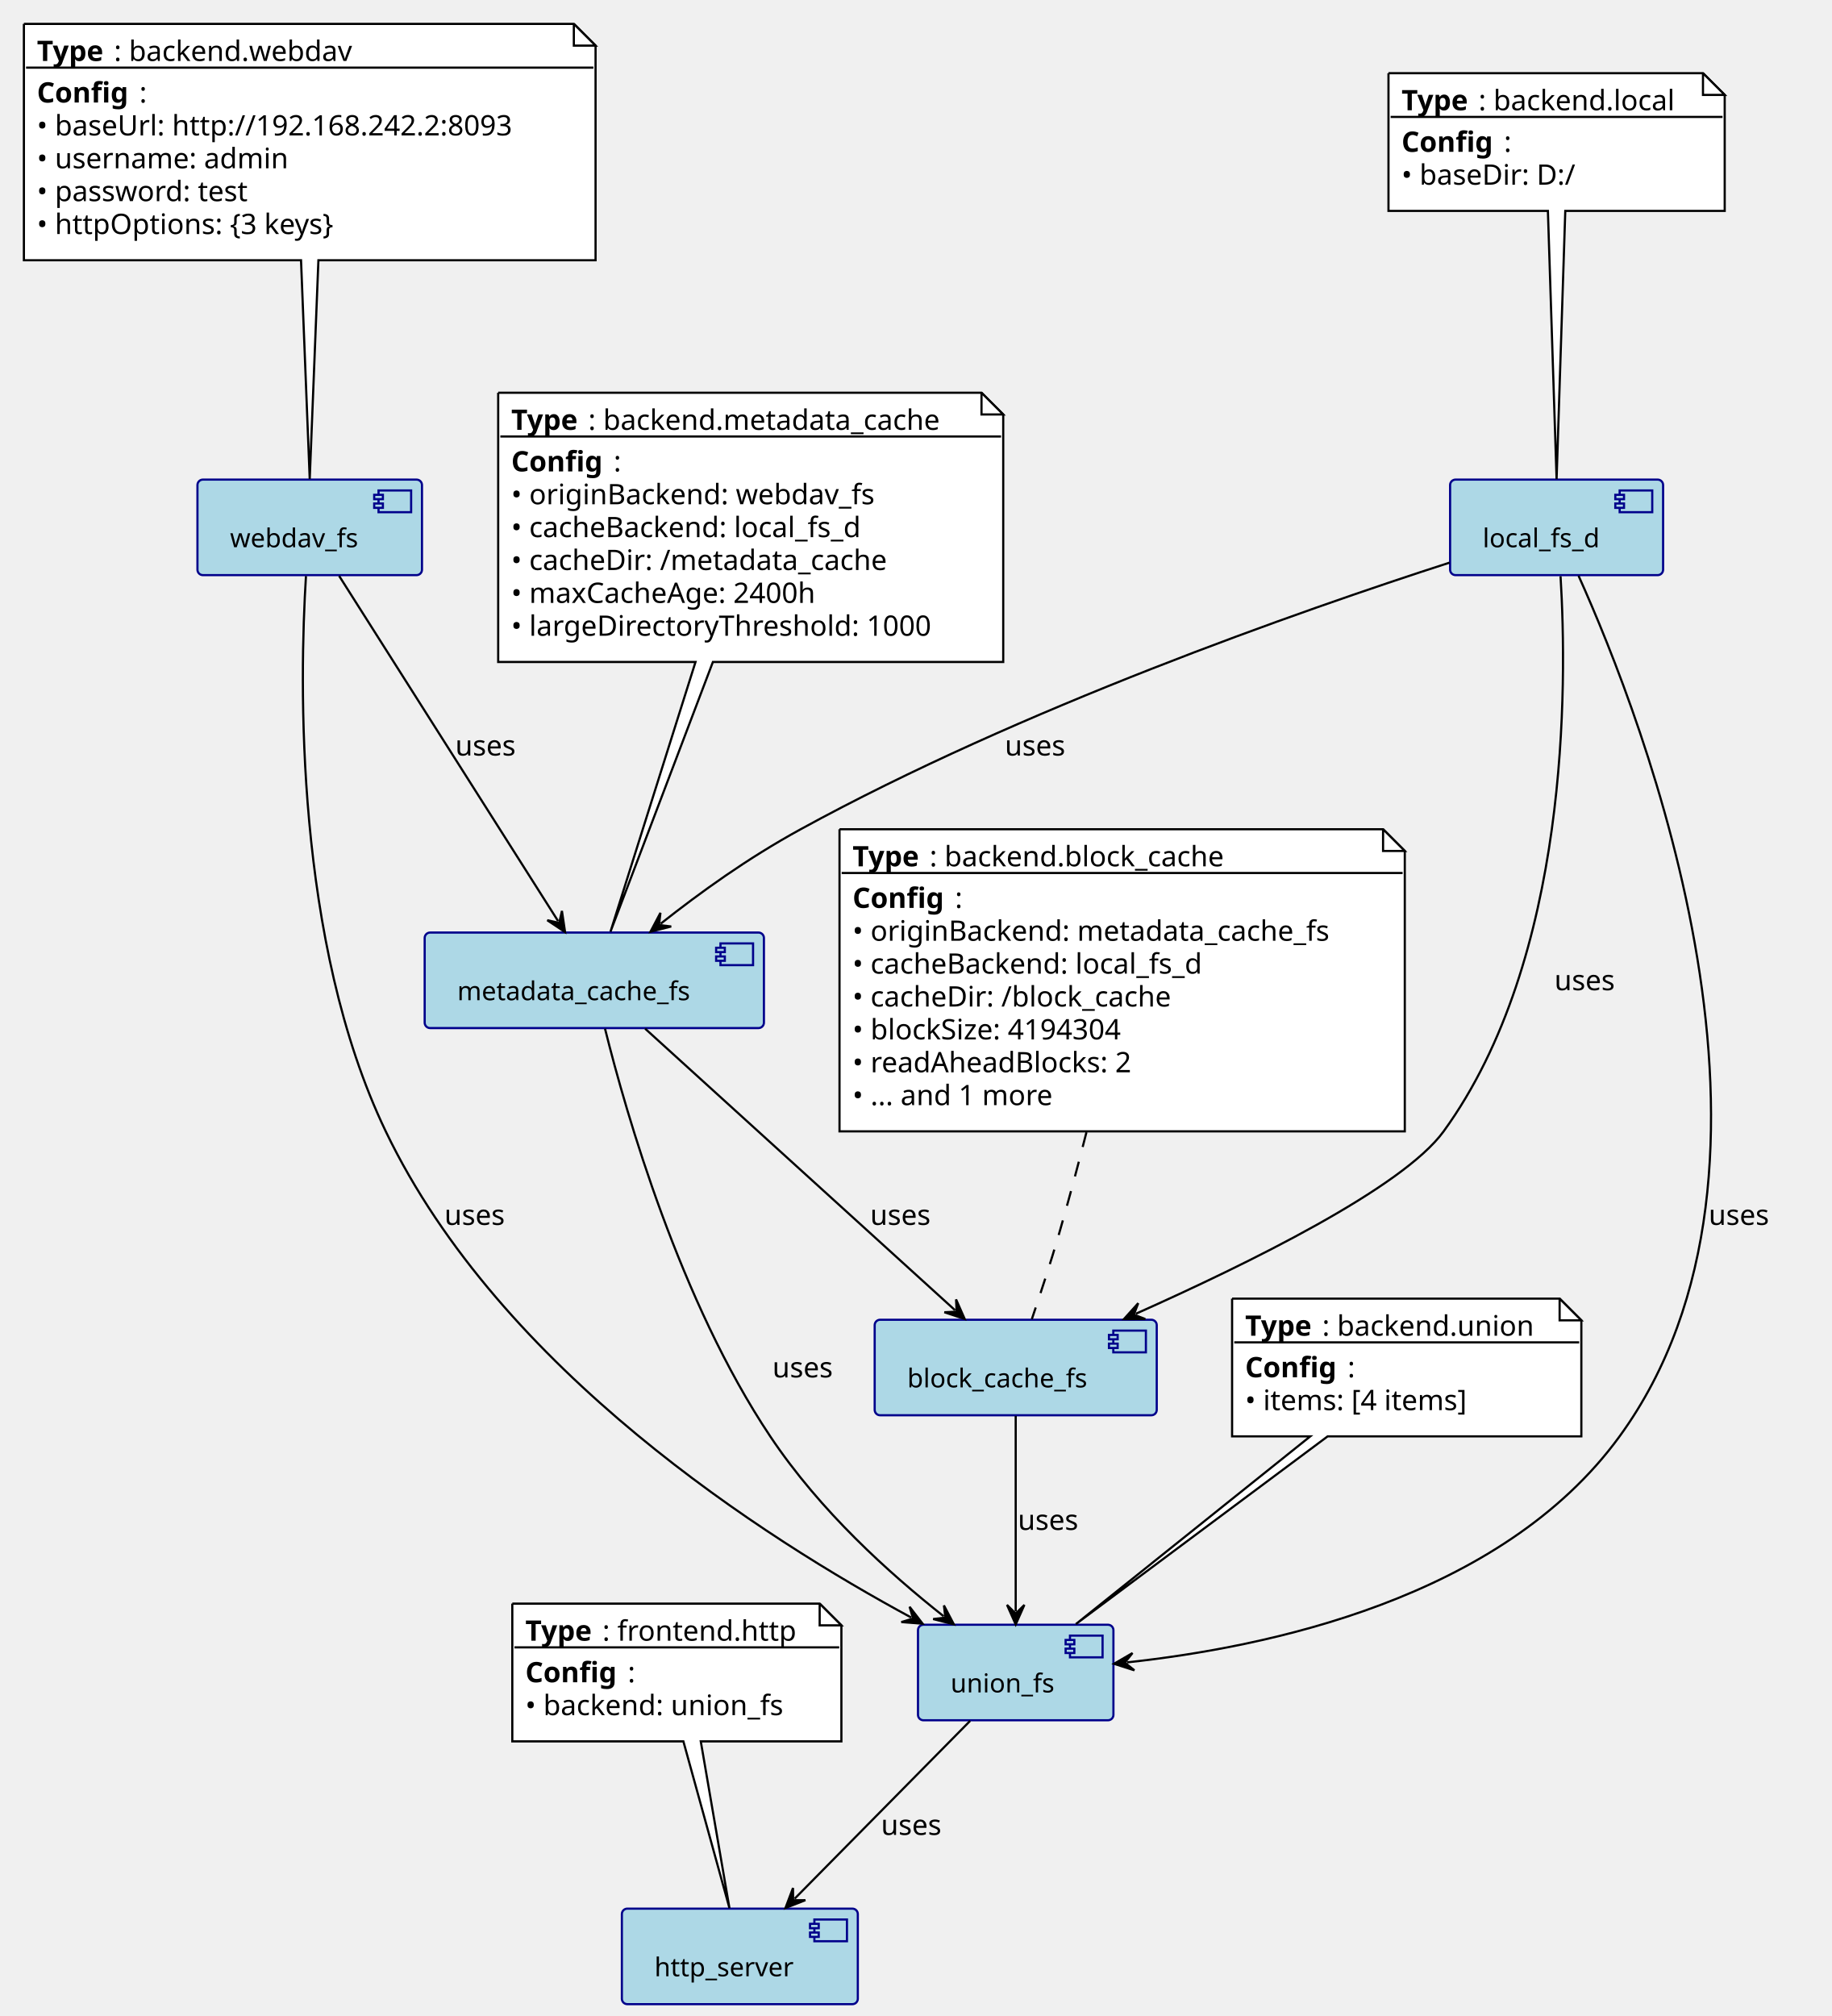
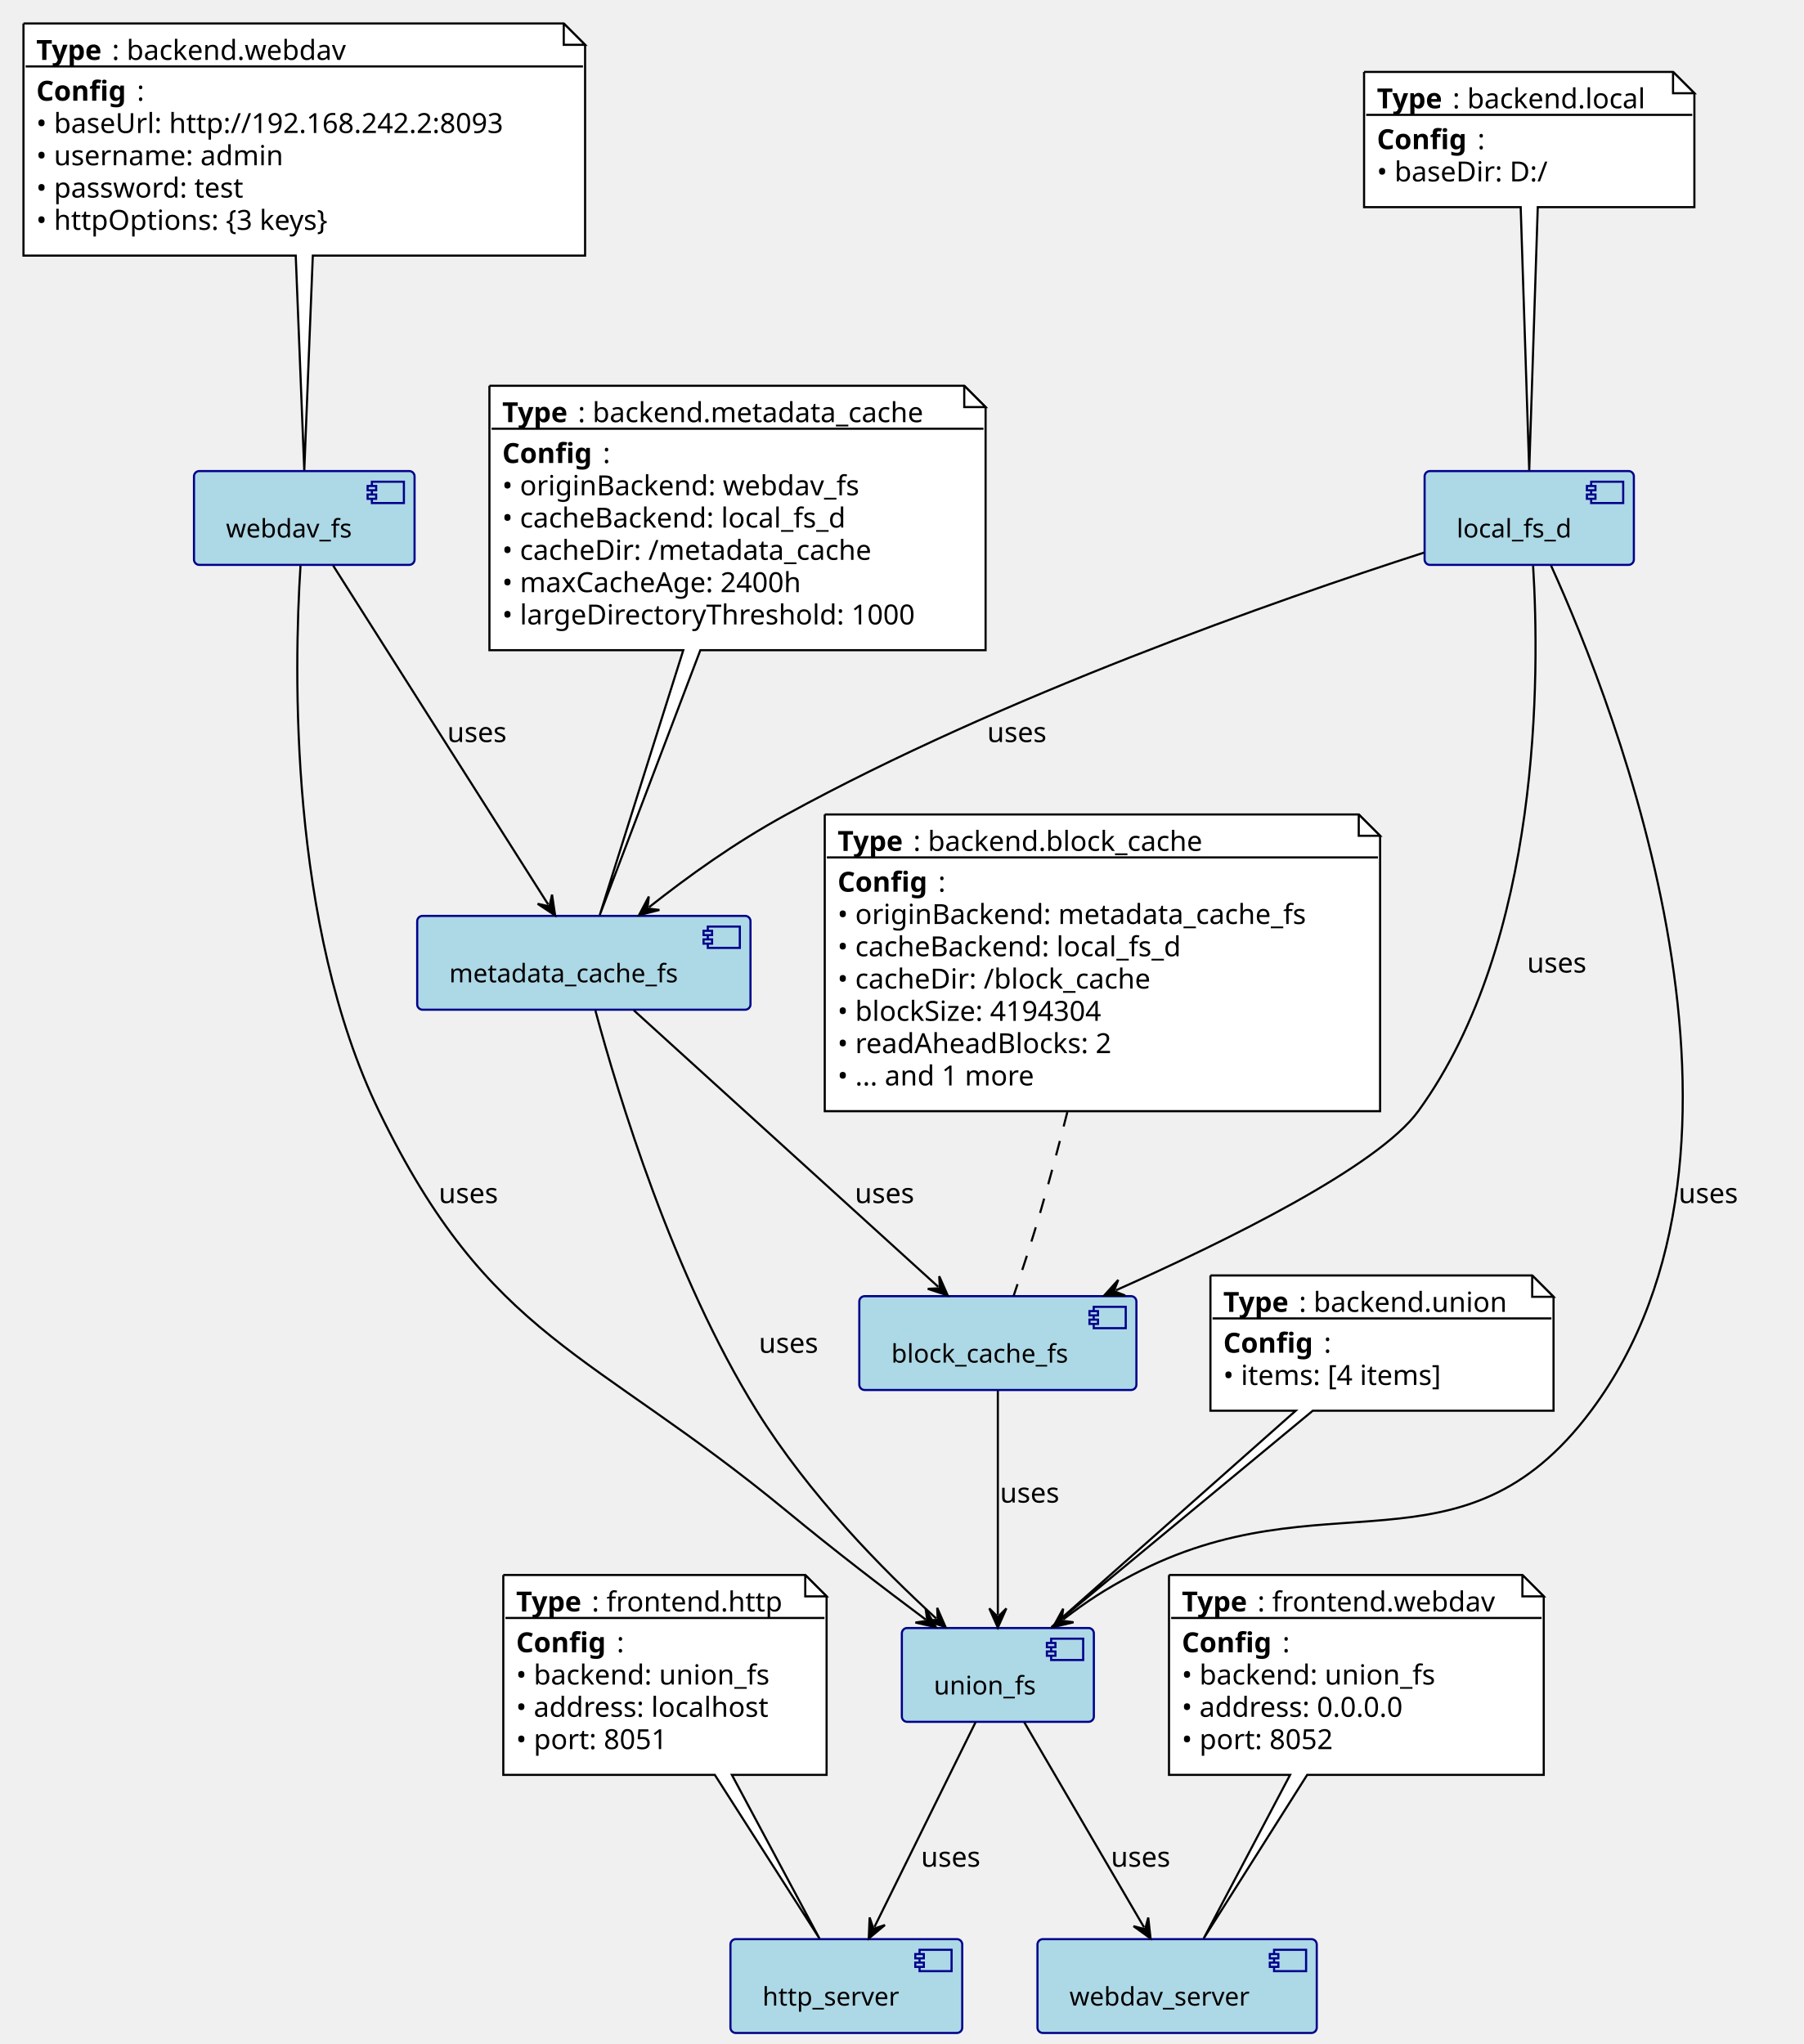
- <svg xmlns="http://www.w3.org/2000/svg" contentStyleType="text/css" data-diagram-type="DESCRIPTION" height="928px" preserveAspectRatio="none" style="width:843px;height:928px;background:#FFFFFF;" version="1.1" viewBox="0 0 843 928" width="843px" zoomAndPan="magnify">
+ <svg xmlns="http://www.w3.org/2000/svg" contentStyleType="text/css" data-diagram-type="DESCRIPTION" height="958px" preserveAspectRatio="none" style="width:845px;height:958px;background:#FFFFFF;" version="1.1" viewBox="0 0 845 958" width="845px" zoomAndPan="magnify">
  <defs />
  <g>
    <g class="entity" data-entity="local_fs_d" data-source-line="10" data-uid="ent0002" id="entity_local_fs_d">
-       <rect fill="#ADD8E6" height="43.969" rx="2.5" ry="2.5" style="stroke:#00008B;stroke-width:1;" width="98.055" x="667.56" y="220.77" />
-       <rect fill="#ADD8E6" height="10" style="stroke:#00008B;stroke-width:1;" width="15" x="745.615" y="225.77" />
-       <rect fill="#ADD8E6" height="2" style="stroke:#00008B;stroke-width:1;" width="4" x="743.615" y="227.77" />
-       <rect fill="#ADD8E6" height="2" style="stroke:#00008B;stroke-width:1;" width="4" x="743.615" y="231.77" />
-       <text fill="#000000" font-family="Verdana" font-size="12" lengthAdjust="spacing" textLength="58.055" x="682.56" y="251.909">local_fs_d</text>
+       <rect fill="#ADD8E6" height="43.969" rx="2.5" ry="2.5" style="stroke:#00008B;stroke-width:1;" width="98.055" x="667.56" y="220.78" />
+       <rect fill="#ADD8E6" height="10" style="stroke:#00008B;stroke-width:1;" width="15" x="745.615" y="225.78" />
+       <rect fill="#ADD8E6" height="2" style="stroke:#00008B;stroke-width:1;" width="4" x="743.615" y="227.78" />
+       <rect fill="#ADD8E6" height="2" style="stroke:#00008B;stroke-width:1;" width="4" x="743.615" y="231.78" />
+       <text fill="#000000" font-family="Verdana" font-size="12" lengthAdjust="spacing" textLength="58.055" x="682.56" y="251.919">local_fs_d</text>
    </g>
    <g class="entity" data-entity="GMN3" data-source-line="12" data-uid="ent0004" id="entity_GMN3">
-       <path d="M639.19,33.69 L639.19,97.088 A0,0 0 0 0 639.19,97.088 L712.58,97.088 L716.58,220.49 L720.58,97.088 L793.973,97.088 A0,0 0 0 0 793.973,97.088 L793.973,43.69 L783.973,33.69 L639.19,33.69 A0,0 0 0 0 639.19,33.69" fill="#FFFFFF" style="stroke:#000000;stroke-width:1;" />
-       <path d="M783.973,33.69 L783.973,43.69 L793.973,43.69 L783.973,33.69" fill="#FFFFFF" style="stroke:#000000;stroke-width:1;" />
-       <text fill="#000000" font-family="Verdana" font-size="13" font-weight="bold" lengthAdjust="spacing" textLength="35.464" x="645.19" y="50.757">Type</text>
-       <text fill="#000000" font-family="Verdana" font-size="13" lengthAdjust="spacing" textLength="98.319" x="680.654" y="50.757">: backend.local</text>
-       <line style="stroke:#000000;stroke-width:1;" x1="640.19" x2="792.973" y1="53.823" y2="53.823" />
-       <text fill="#000000" font-family="Verdana" font-size="13" font-weight="bold" lengthAdjust="spacing" textLength="47.144" x="645.19" y="69.89">Config</text>
-       <text fill="#000000" font-family="Verdana" font-size="13" lengthAdjust="spacing" textLength="4.38" x="692.334" y="69.89">:</text>
-       <text fill="#000000" font-family="Verdana" font-size="13" lengthAdjust="spacing" textLength="89.039" x="645.19" y="85.022">• baseDir: D:/</text>
+       <path d="M639.19,33.7 L639.19,97.098 A0,0 0 0 0 639.19,97.098 L712.58,97.098 L716.58,220.49 L720.58,97.098 L793.973,97.098 A0,0 0 0 0 793.973,97.098 L793.973,43.7 L783.973,33.7 L639.19,33.7 A0,0 0 0 0 639.19,33.7" fill="#FFFFFF" style="stroke:#000000;stroke-width:1;" />
+       <path d="M783.973,33.7 L783.973,43.7 L793.973,43.7 L783.973,33.7" fill="#FFFFFF" style="stroke:#000000;stroke-width:1;" />
+       <text fill="#000000" font-family="Verdana" font-size="13" font-weight="bold" lengthAdjust="spacing" textLength="35.464" x="645.19" y="50.767">Type</text>
+       <text fill="#000000" font-family="Verdana" font-size="13" lengthAdjust="spacing" textLength="98.319" x="680.654" y="50.767">: backend.local</text>
+       <line style="stroke:#000000;stroke-width:1;" x1="640.19" x2="792.973" y1="53.833" y2="53.833" />
+       <text fill="#000000" font-family="Verdana" font-size="13" font-weight="bold" lengthAdjust="spacing" textLength="47.144" x="645.19" y="69.9">Config</text>
+       <text fill="#000000" font-family="Verdana" font-size="13" lengthAdjust="spacing" textLength="4.38" x="692.334" y="69.9">:</text>
+       <text fill="#000000" font-family="Verdana" font-size="13" lengthAdjust="spacing" textLength="89.039" x="645.19" y="85.032">• baseDir: D:/</text>
    </g>
    <g class="entity" data-entity="webdav_fs" data-source-line="18" data-uid="ent0006" id="entity_webdav_fs">
-       <rect fill="#ADD8E6" height="43.969" rx="2.5" ry="2.5" style="stroke:#00008B;stroke-width:1;" width="103.363" x="90.9" y="220.77" />
-       <rect fill="#ADD8E6" height="10" style="stroke:#00008B;stroke-width:1;" width="15" x="174.263" y="225.77" />
-       <rect fill="#ADD8E6" height="2" style="stroke:#00008B;stroke-width:1;" width="4" x="172.263" y="227.77" />
-       <rect fill="#ADD8E6" height="2" style="stroke:#00008B;stroke-width:1;" width="4" x="172.263" y="231.77" />
-       <text fill="#000000" font-family="Verdana" font-size="12" lengthAdjust="spacing" textLength="63.363" x="105.9" y="251.909">webdav_fs</text>
+       <rect fill="#ADD8E6" height="43.969" rx="2.5" ry="2.5" style="stroke:#00008B;stroke-width:1;" width="103.363" x="90.9" y="220.78" />
+       <rect fill="#ADD8E6" height="10" style="stroke:#00008B;stroke-width:1;" width="15" x="174.263" y="225.78" />
+       <rect fill="#ADD8E6" height="2" style="stroke:#00008B;stroke-width:1;" width="4" x="172.263" y="227.78" />
+       <rect fill="#ADD8E6" height="2" style="stroke:#00008B;stroke-width:1;" width="4" x="172.263" y="231.78" />
+       <text fill="#000000" font-family="Verdana" font-size="12" lengthAdjust="spacing" textLength="63.363" x="105.9" y="251.919">webdav_fs</text>
    </g>
    <g class="entity" data-entity="GMN7" data-source-line="20" data-uid="ent0008" id="entity_GMN7">
-       <path d="M11,11 L11,119.797 A0,0 0 0 0 11,119.797 L138.58,119.797 L142.58,220.47 L146.58,119.797 L274.169,119.797 A0,0 0 0 0 274.169,119.797 L274.169,21 L264.169,11 L11,11 A0,0 0 0 0 11,11" fill="#FFFFFF" style="stroke:#000000;stroke-width:1;" />
+       <path d="M11,11 L11,119.797 A0,0 0 0 0 11,119.797 L138.58,119.797 L142.58,220.48 L146.58,119.797 L274.169,119.797 A0,0 0 0 0 274.169,119.797 L274.169,21 L264.169,11 L11,11 A0,0 0 0 0 11,11" fill="#FFFFFF" style="stroke:#000000;stroke-width:1;" />
      <path d="M264.169,11 L264.169,21 L274.169,21 L264.169,11" fill="#FFFFFF" style="stroke:#000000;stroke-width:1;" />
      <text fill="#000000" font-family="Verdana" font-size="13" font-weight="bold" lengthAdjust="spacing" textLength="35.464" x="17" y="28.067">Type</text>
      <text fill="#000000" font-family="Verdana" font-size="13" lengthAdjust="spacing" textLength="118.822" x="52.464" y="28.067">: backend.webdav</text>
      <line style="stroke:#000000;stroke-width:1;" x1="12" x2="273.169" y1="31.133" y2="31.133" />
      <text fill="#000000" font-family="Verdana" font-size="13" font-weight="bold" lengthAdjust="spacing" textLength="47.144" x="17" y="47.2">Config</text>
      <text fill="#000000" font-family="Verdana" font-size="13" lengthAdjust="spacing" textLength="4.38" x="64.144" y="47.2">:</text>
      <text fill="#000000" font-family="Verdana" font-size="13" lengthAdjust="spacing" textLength="242.169" x="17" y="62.333">• baseUrl: http://192.168.242.2:8093</text>
      <text fill="#000000" font-family="Verdana" font-size="13" lengthAdjust="spacing" textLength="126.268" x="17" y="77.465">• username: admin</text>
      <text fill="#000000" font-family="Verdana" font-size="13" lengthAdjust="spacing" textLength="107.225" x="17" y="92.598">• password: test</text>
      <text fill="#000000" font-family="Verdana" font-size="13" lengthAdjust="spacing" textLength="156.095" x="17" y="107.731">• httpOptions: {3 keys}</text>
    </g>
    <g class="entity" data-entity="metadata_cache_fs" data-source-line="29" data-uid="ent0010" id="entity_metadata_cache_fs">
      <rect fill="#ADD8E6" height="43.969" rx="2.5" ry="2.5" style="stroke:#00008B;stroke-width:1;" width="156.174" x="195.5" y="429.27" />
      <rect fill="#ADD8E6" height="10" style="stroke:#00008B;stroke-width:1;" width="15" x="331.674" y="434.27" />
      <rect fill="#ADD8E6" height="2" style="stroke:#00008B;stroke-width:1;" width="4" x="329.674" y="436.27" />
      <rect fill="#ADD8E6" height="2" style="stroke:#00008B;stroke-width:1;" width="4" x="329.674" y="440.27" />
      <text fill="#000000" font-family="Verdana" font-size="12" lengthAdjust="spacing" textLength="116.174" x="210.5" y="460.409">metadata_cache_fs</text>
    </g>
    <g class="entity" data-entity="GMN11" data-source-line="31" data-uid="ent0012" id="entity_GMN11">
-       <path d="M229.34,180.79 L229.34,304.72 A0,0 0 0 0 229.34,304.72 L320.18,304.72 L281.04,428.86 L328.18,304.72 L461.838,304.72 A0,0 0 0 0 461.838,304.72 L461.838,190.79 L451.838,180.79 L229.34,180.79 A0,0 0 0 0 229.34,180.79" fill="#FFFFFF" style="stroke:#000000;stroke-width:1;" />
-       <path d="M451.838,180.79 L451.838,190.79 L461.838,190.79 L451.838,180.79" fill="#FFFFFF" style="stroke:#000000;stroke-width:1;" />
-       <text fill="#000000" font-family="Verdana" font-size="13" font-weight="bold" lengthAdjust="spacing" textLength="35.464" x="235.34" y="197.857">Type</text>
-       <text fill="#000000" font-family="Verdana" font-size="13" lengthAdjust="spacing" textLength="176.033" x="270.804" y="197.857">: backend.metadata_cache</text>
-       <line style="stroke:#000000;stroke-width:1;" x1="230.34" x2="460.838" y1="200.923" y2="200.923" />
-       <text fill="#000000" font-family="Verdana" font-size="13" font-weight="bold" lengthAdjust="spacing" textLength="47.144" x="235.34" y="216.99">Config</text>
-       <text fill="#000000" font-family="Verdana" font-size="13" lengthAdjust="spacing" textLength="4.38" x="282.484" y="216.99">:</text>
-       <text fill="#000000" font-family="Verdana" font-size="13" lengthAdjust="spacing" textLength="182.019" x="235.34" y="232.123">• originBackend: webdav_fs</text>
-       <text fill="#000000" font-family="Verdana" font-size="13" lengthAdjust="spacing" textLength="177.753" x="235.34" y="247.255">• cacheBackend: local_fs_d</text>
-       <text fill="#000000" font-family="Verdana" font-size="13" lengthAdjust="spacing" textLength="190.163" x="235.34" y="262.388">• cacheDir: /metadata_cache</text>
-       <text fill="#000000" font-family="Verdana" font-size="13" lengthAdjust="spacing" textLength="155.53" x="235.34" y="277.521">• maxCacheAge: 2400h</text>
-       <text fill="#000000" font-family="Verdana" font-size="13" lengthAdjust="spacing" textLength="211.123" x="235.34" y="292.654">• largeDirectoryThreshold: 1000</text>
+       <path d="M229.34,180.8 L229.34,304.73 A0,0 0 0 0 229.34,304.73 L320.18,304.73 L281.04,428.86 L328.18,304.73 L461.838,304.73 A0,0 0 0 0 461.838,304.73 L461.838,190.8 L451.838,180.8 L229.34,180.8 A0,0 0 0 0 229.34,180.8" fill="#FFFFFF" style="stroke:#000000;stroke-width:1;" />
+       <path d="M451.838,180.8 L451.838,190.8 L461.838,190.8 L451.838,180.8" fill="#FFFFFF" style="stroke:#000000;stroke-width:1;" />
+       <text fill="#000000" font-family="Verdana" font-size="13" font-weight="bold" lengthAdjust="spacing" textLength="35.464" x="235.34" y="197.867">Type</text>
+       <text fill="#000000" font-family="Verdana" font-size="13" lengthAdjust="spacing" textLength="176.033" x="270.804" y="197.867">: backend.metadata_cache</text>
+       <line style="stroke:#000000;stroke-width:1;" x1="230.34" x2="460.838" y1="200.933" y2="200.933" />
+       <text fill="#000000" font-family="Verdana" font-size="13" font-weight="bold" lengthAdjust="spacing" textLength="47.144" x="235.34" y="217">Config</text>
+       <text fill="#000000" font-family="Verdana" font-size="13" lengthAdjust="spacing" textLength="4.38" x="282.484" y="217">:</text>
+       <text fill="#000000" font-family="Verdana" font-size="13" lengthAdjust="spacing" textLength="182.019" x="235.34" y="232.132">• originBackend: webdav_fs</text>
+       <text fill="#000000" font-family="Verdana" font-size="13" lengthAdjust="spacing" textLength="177.753" x="235.34" y="247.265">• cacheBackend: local_fs_d</text>
+       <text fill="#000000" font-family="Verdana" font-size="13" lengthAdjust="spacing" textLength="190.163" x="235.34" y="262.398">• cacheDir: /metadata_cache</text>
+       <text fill="#000000" font-family="Verdana" font-size="13" lengthAdjust="spacing" textLength="155.53" x="235.34" y="277.531">• maxCacheAge: 2400h</text>
+       <text fill="#000000" font-family="Verdana" font-size="13" lengthAdjust="spacing" textLength="211.123" x="235.34" y="292.664">• largeDirectoryThreshold: 1000</text>
    </g>
    <g class="entity" data-entity="block_cache_fs" data-source-line="41" data-uid="ent0014" id="entity_block_cache_fs">
      <rect fill="#ADD8E6" height="43.969" rx="2.5" ry="2.5" style="stroke:#00008B;stroke-width:1;" width="129.853" x="402.66" y="607.5" />
      <rect fill="#ADD8E6" height="10" style="stroke:#00008B;stroke-width:1;" width="15" x="512.514" y="612.5" />
      <rect fill="#ADD8E6" height="2" style="stroke:#00008B;stroke-width:1;" width="4" x="510.514" y="614.5" />
      <rect fill="#ADD8E6" height="2" style="stroke:#00008B;stroke-width:1;" width="4" x="510.514" y="618.5" />
      <text fill="#000000" font-family="Verdana" font-size="12" lengthAdjust="spacing" textLength="89.853" x="417.66" y="638.639">block_cache_fs</text>
    </g>
    <g class="entity" data-entity="GMN15" data-source-line="43" data-uid="ent0016" id="entity_GMN15">
-       <path d="M386.47,381.72 L386.47,520.783 L646.701,520.783 L646.701,391.72 L636.701,381.72 L386.47,381.72" fill="#FFFFFF" style="stroke:#000000;stroke-width:1;" />
-       <path d="M636.701,381.72 L636.701,391.72 L646.701,391.72 L636.701,381.72" fill="#FFFFFF" style="stroke:#000000;stroke-width:1;" />
-       <text fill="#000000" font-family="Verdana" font-size="13" font-weight="bold" lengthAdjust="spacing" textLength="35.464" x="392.47" y="398.787">Type</text>
-       <text fill="#000000" font-family="Verdana" font-size="13" lengthAdjust="spacing" textLength="147.519" x="427.934" y="398.787">: backend.block_cache</text>
-       <line style="stroke:#000000;stroke-width:1;" x1="387.47" x2="645.701" y1="401.853" y2="401.853" />
-       <text fill="#000000" font-family="Verdana" font-size="13" font-weight="bold" lengthAdjust="spacing" textLength="47.144" x="392.47" y="417.92">Config</text>
-       <text fill="#000000" font-family="Verdana" font-size="13" lengthAdjust="spacing" textLength="4.38" x="439.614" y="417.92">:</text>
-       <text fill="#000000" font-family="Verdana" font-size="13" lengthAdjust="spacing" textLength="239.231" x="392.47" y="433.053">• originBackend: metadata_cache_fs</text>
-       <text fill="#000000" font-family="Verdana" font-size="13" lengthAdjust="spacing" textLength="177.753" x="392.47" y="448.185">• cacheBackend: local_fs_d</text>
-       <text fill="#000000" font-family="Verdana" font-size="13" lengthAdjust="spacing" textLength="161.649" x="392.47" y="463.318">• cacheDir: /block_cache</text>
-       <text fill="#000000" font-family="Verdana" font-size="13" lengthAdjust="spacing" textLength="139.388" x="392.47" y="478.451">• blockSize: 4194304</text>
-       <text fill="#000000" font-family="Verdana" font-size="13" lengthAdjust="spacing" textLength="141.426" x="392.47" y="493.584">• readAheadBlocks: 2</text>
-       <text fill="#000000" font-family="Verdana" font-size="13" lengthAdjust="spacing" textLength="103.283" x="392.47" y="508.717">• ... and 1 more</text>
+       <path d="M386.47,381.73 L386.47,520.793 L646.701,520.793 L646.701,391.73 L636.701,381.73 L386.47,381.73" fill="#FFFFFF" style="stroke:#000000;stroke-width:1;" />
+       <path d="M636.701,381.73 L636.701,391.73 L646.701,391.73 L636.701,381.73" fill="#FFFFFF" style="stroke:#000000;stroke-width:1;" />
+       <text fill="#000000" font-family="Verdana" font-size="13" font-weight="bold" lengthAdjust="spacing" textLength="35.464" x="392.47" y="398.797">Type</text>
+       <text fill="#000000" font-family="Verdana" font-size="13" lengthAdjust="spacing" textLength="147.519" x="427.934" y="398.797">: backend.block_cache</text>
+       <line style="stroke:#000000;stroke-width:1;" x1="387.47" x2="645.701" y1="401.863" y2="401.863" />
+       <text fill="#000000" font-family="Verdana" font-size="13" font-weight="bold" lengthAdjust="spacing" textLength="47.144" x="392.47" y="417.93">Config</text>
+       <text fill="#000000" font-family="Verdana" font-size="13" lengthAdjust="spacing" textLength="4.38" x="439.614" y="417.93">:</text>
+       <text fill="#000000" font-family="Verdana" font-size="13" lengthAdjust="spacing" textLength="239.231" x="392.47" y="433.062">• originBackend: metadata_cache_fs</text>
+       <text fill="#000000" font-family="Verdana" font-size="13" lengthAdjust="spacing" textLength="177.753" x="392.47" y="448.195">• cacheBackend: local_fs_d</text>
+       <text fill="#000000" font-family="Verdana" font-size="13" lengthAdjust="spacing" textLength="161.649" x="392.47" y="463.328">• cacheDir: /block_cache</text>
+       <text fill="#000000" font-family="Verdana" font-size="13" lengthAdjust="spacing" textLength="139.388" x="392.47" y="478.461">• blockSize: 4194304</text>
+       <text fill="#000000" font-family="Verdana" font-size="13" lengthAdjust="spacing" textLength="141.426" x="392.47" y="493.594">• readAheadBlocks: 2</text>
+       <text fill="#000000" font-family="Verdana" font-size="13" lengthAdjust="spacing" textLength="103.283" x="392.47" y="508.727">• ... and 1 more</text>
    </g>
    <g class="entity" data-entity="union_fs" data-source-line="54" data-uid="ent0018" id="entity_union_fs">
-       <rect fill="#ADD8E6" height="43.969" rx="2.5" ry="2.5" style="stroke:#00008B;stroke-width:1;" width="89.969" x="422.6" y="747.9" />
-       <rect fill="#ADD8E6" height="10" style="stroke:#00008B;stroke-width:1;" width="15" x="492.569" y="752.9" />
-       <rect fill="#ADD8E6" height="2" style="stroke:#00008B;stroke-width:1;" width="4" x="490.569" y="754.9" />
-       <rect fill="#ADD8E6" height="2" style="stroke:#00008B;stroke-width:1;" width="4" x="490.569" y="758.9" />
-       <text fill="#000000" font-family="Verdana" font-size="12" lengthAdjust="spacing" textLength="49.969" x="437.6" y="779.039">union_fs</text>
+       <rect fill="#ADD8E6" height="43.969" rx="2.5" ry="2.5" style="stroke:#00008B;stroke-width:1;" width="89.969" x="422.6" y="763.03" />
+       <rect fill="#ADD8E6" height="10" style="stroke:#00008B;stroke-width:1;" width="15" x="492.569" y="768.03" />
+       <rect fill="#ADD8E6" height="2" style="stroke:#00008B;stroke-width:1;" width="4" x="490.569" y="770.03" />
+       <rect fill="#ADD8E6" height="2" style="stroke:#00008B;stroke-width:1;" width="4" x="490.569" y="774.03" />
+       <text fill="#000000" font-family="Verdana" font-size="12" lengthAdjust="spacing" textLength="49.969" x="437.6" y="794.169">union_fs</text>
    </g>
    <g class="entity" data-entity="GMN19" data-source-line="56" data-uid="ent0020" id="entity_GMN19">
-       <path d="M567.2,597.78 L567.2,661.178 A0,0 0 0 0 567.2,661.178 L603.19,661.178 L495.27,747.6 L611.19,661.178 L727.975,661.178 A0,0 0 0 0 727.975,661.178 L727.975,607.78 L717.975,597.78 L567.2,597.78 A0,0 0 0 0 567.2,597.78" fill="#FFFFFF" style="stroke:#000000;stroke-width:1;" />
-       <path d="M717.975,597.78 L717.975,607.78 L727.975,607.78 L717.975,597.78" fill="#FFFFFF" style="stroke:#000000;stroke-width:1;" />
-       <text fill="#000000" font-family="Verdana" font-size="13" font-weight="bold" lengthAdjust="spacing" textLength="35.464" x="573.2" y="614.847">Type</text>
-       <text fill="#000000" font-family="Verdana" font-size="13" lengthAdjust="spacing" textLength="104.311" x="608.664" y="614.847">: backend.union</text>
-       <line style="stroke:#000000;stroke-width:1;" x1="568.2" x2="726.975" y1="617.913" y2="617.913" />
-       <text fill="#000000" font-family="Verdana" font-size="13" font-weight="bold" lengthAdjust="spacing" textLength="47.144" x="573.2" y="633.98">Config</text>
-       <text fill="#000000" font-family="Verdana" font-size="13" lengthAdjust="spacing" textLength="4.38" x="620.344" y="633.98">:</text>
-       <text fill="#000000" font-family="Verdana" font-size="13" lengthAdjust="spacing" textLength="115.147" x="573.2" y="649.112">• items: [4 items]</text>
+       <path d="M567.2,597.79 L567.2,661.188 A0,0 0 0 0 567.2,661.188 L607.16,661.188 L492.67,762.62 L615.16,661.188 L727.975,661.188 A0,0 0 0 0 727.975,661.188 L727.975,607.79 L717.975,597.79 L567.2,597.79 A0,0 0 0 0 567.2,597.79" fill="#FFFFFF" style="stroke:#000000;stroke-width:1;" />
+       <path d="M717.975,597.79 L717.975,607.79 L727.975,607.79 L717.975,597.79" fill="#FFFFFF" style="stroke:#000000;stroke-width:1;" />
+       <text fill="#000000" font-family="Verdana" font-size="13" font-weight="bold" lengthAdjust="spacing" textLength="35.464" x="573.2" y="614.857">Type</text>
+       <text fill="#000000" font-family="Verdana" font-size="13" lengthAdjust="spacing" textLength="104.311" x="608.664" y="614.857">: backend.union</text>
+       <line style="stroke:#000000;stroke-width:1;" x1="568.2" x2="726.975" y1="617.923" y2="617.923" />
+       <text fill="#000000" font-family="Verdana" font-size="13" font-weight="bold" lengthAdjust="spacing" textLength="47.144" x="573.2" y="633.99">Config</text>
+       <text fill="#000000" font-family="Verdana" font-size="13" lengthAdjust="spacing" textLength="4.38" x="620.344" y="633.99">:</text>
+       <text fill="#000000" font-family="Verdana" font-size="13" lengthAdjust="spacing" textLength="115.147" x="573.2" y="649.122">• items: [4 items]</text>
    </g>
    <g class="entity" data-entity="http_server" data-source-line="62" data-uid="ent0022" id="entity_http_server">
-       <rect fill="#ADD8E6" height="43.969" rx="2.5" ry="2.5" style="stroke:#00008B;stroke-width:1;" width="108.619" x="286.28" y="878.58" />
-       <rect fill="#ADD8E6" height="10" style="stroke:#00008B;stroke-width:1;" width="15" x="374.899" y="883.58" />
-       <rect fill="#ADD8E6" height="2" style="stroke:#00008B;stroke-width:1;" width="4" x="372.899" y="885.58" />
-       <rect fill="#ADD8E6" height="2" style="stroke:#00008B;stroke-width:1;" width="4" x="372.899" y="889.58" />
-       <text fill="#000000" font-family="Verdana" font-size="12" lengthAdjust="spacing" textLength="68.619" x="301.28" y="909.719">http_server</text>
+       <rect fill="#ADD8E6" height="43.969" rx="2.5" ry="2.5" style="stroke:#00008B;stroke-width:1;" width="108.619" x="342.28" y="908.85" />
+       <rect fill="#ADD8E6" height="10" style="stroke:#00008B;stroke-width:1;" width="15" x="430.899" y="913.85" />
+       <rect fill="#ADD8E6" height="2" style="stroke:#00008B;stroke-width:1;" width="4" x="428.899" y="915.85" />
+       <rect fill="#ADD8E6" height="2" style="stroke:#00008B;stroke-width:1;" width="4" x="428.899" y="919.85" />
+       <text fill="#000000" font-family="Verdana" font-size="12" lengthAdjust="spacing" textLength="68.619" x="357.28" y="939.989">http_server</text>
    </g>
    <g class="entity" data-entity="GMN23" data-source-line="64" data-uid="ent0024" id="entity_GMN23">
-       <path d="M235.84,738.18 L235.84,801.578 A0,0 0 0 0 235.84,801.578 L314.6,801.578 L335.81,878.36 L322.6,801.578 L387.335,801.578 A0,0 0 0 0 387.335,801.578 L387.335,748.18 L377.335,738.18 L235.84,738.18 A0,0 0 0 0 235.84,738.18" fill="#FFFFFF" style="stroke:#000000;stroke-width:1;" />
-       <path d="M377.335,738.18 L377.335,748.18 L387.335,748.18 L377.335,738.18" fill="#FFFFFF" style="stroke:#000000;stroke-width:1;" />
-       <text fill="#000000" font-family="Verdana" font-size="13" font-weight="bold" lengthAdjust="spacing" textLength="35.464" x="241.84" y="755.247">Type</text>
-       <text fill="#000000" font-family="Verdana" font-size="13" lengthAdjust="spacing" textLength="95.031" x="277.304" y="755.247">: frontend.http</text>
-       <line style="stroke:#000000;stroke-width:1;" x1="236.84" x2="386.335" y1="758.313" y2="758.313" />
-       <text fill="#000000" font-family="Verdana" font-size="13" font-weight="bold" lengthAdjust="spacing" textLength="47.144" x="241.84" y="774.38">Config</text>
-       <text fill="#000000" font-family="Verdana" font-size="13" lengthAdjust="spacing" textLength="4.38" x="288.984" y="774.38">:</text>
-       <text fill="#000000" font-family="Verdana" font-size="13" lengthAdjust="spacing" textLength="129.829" x="241.84" y="789.513">• backend: union_fs</text>
+       <path d="M235.84,738.19 L235.84,831.854 A0,0 0 0 0 235.84,831.854 L334.95,831.854 L384,908.55 L342.95,831.854 L387.335,831.854 A0,0 0 0 0 387.335,831.854 L387.335,748.19 L377.335,738.19 L235.84,738.19 A0,0 0 0 0 235.84,738.19" fill="#FFFFFF" style="stroke:#000000;stroke-width:1;" />
+       <path d="M377.335,738.19 L377.335,748.19 L387.335,748.19 L377.335,738.19" fill="#FFFFFF" style="stroke:#000000;stroke-width:1;" />
+       <text fill="#000000" font-family="Verdana" font-size="13" font-weight="bold" lengthAdjust="spacing" textLength="35.464" x="241.84" y="755.257">Type</text>
+       <text fill="#000000" font-family="Verdana" font-size="13" lengthAdjust="spacing" textLength="95.031" x="277.304" y="755.257">: frontend.http</text>
+       <line style="stroke:#000000;stroke-width:1;" x1="236.84" x2="386.335" y1="758.323" y2="758.323" />
+       <text fill="#000000" font-family="Verdana" font-size="13" font-weight="bold" lengthAdjust="spacing" textLength="47.144" x="241.84" y="774.39">Config</text>
+       <text fill="#000000" font-family="Verdana" font-size="13" lengthAdjust="spacing" textLength="4.38" x="288.984" y="774.39">:</text>
+       <text fill="#000000" font-family="Verdana" font-size="13" lengthAdjust="spacing" textLength="129.829" x="241.84" y="789.523">• backend: union_fs</text>
+       <text fill="#000000" font-family="Verdana" font-size="13" lengthAdjust="spacing" textLength="130.025" x="241.84" y="804.655">• address: localhost</text>
+       <text fill="#000000" font-family="Verdana" font-size="13" lengthAdjust="spacing" textLength="80.044" x="241.84" y="819.788">• port: 8051</text>
+     </g>
+     <g class="entity" data-entity="webdav_server" data-source-line="72" data-uid="ent0026" id="entity_webdav_server">
+       <rect fill="#ADD8E6" height="43.969" rx="2.5" ry="2.5" style="stroke:#00008B;stroke-width:1;" width="130.873" x="486.15" y="908.85" />
+       <rect fill="#ADD8E6" height="10" style="stroke:#00008B;stroke-width:1;" width="15" x="597.023" y="913.85" />
+       <rect fill="#ADD8E6" height="2" style="stroke:#00008B;stroke-width:1;" width="4" x="595.023" y="915.85" />
+       <rect fill="#ADD8E6" height="2" style="stroke:#00008B;stroke-width:1;" width="4" x="595.023" y="919.85" />
+       <text fill="#000000" font-family="Verdana" font-size="12" lengthAdjust="spacing" textLength="90.873" x="501.15" y="939.989">webdav_server</text>
+     </g>
+     <g class="entity" data-entity="GMN27" data-source-line="74" data-uid="ent0028" id="entity_GMN27">
+       <path d="M547.78,738.19 L547.78,831.854 A0,0 0 0 0 547.78,831.854 L604.54,831.854 L564.02,908.55 L612.54,831.854 L723.384,831.854 A0,0 0 0 0 723.384,831.854 L723.384,748.19 L713.384,738.19 L547.78,738.19 A0,0 0 0 0 547.78,738.19" fill="#FFFFFF" style="stroke:#000000;stroke-width:1;" />
+       <path d="M713.384,738.19 L713.384,748.19 L723.384,748.19 L713.384,738.19" fill="#FFFFFF" style="stroke:#000000;stroke-width:1;" />
+       <text fill="#000000" font-family="Verdana" font-size="13" font-weight="bold" lengthAdjust="spacing" textLength="35.464" x="553.78" y="755.257">Type</text>
+       <text fill="#000000" font-family="Verdana" font-size="13" lengthAdjust="spacing" textLength="119.139" x="589.244" y="755.257">: frontend.webdav</text>
+       <line style="stroke:#000000;stroke-width:1;" x1="548.78" x2="722.384" y1="758.323" y2="758.323" />
+       <text fill="#000000" font-family="Verdana" font-size="13" font-weight="bold" lengthAdjust="spacing" textLength="47.144" x="553.78" y="774.39">Config</text>
+       <text fill="#000000" font-family="Verdana" font-size="13" lengthAdjust="spacing" textLength="4.38" x="600.924" y="774.39">:</text>
+       <text fill="#000000" font-family="Verdana" font-size="13" lengthAdjust="spacing" textLength="129.829" x="553.78" y="789.523">• backend: union_fs</text>
+       <text fill="#000000" font-family="Verdana" font-size="13" lengthAdjust="spacing" textLength="117.152" x="553.78" y="804.655">• address: 0.0.0.0</text>
+       <text fill="#000000" font-family="Verdana" font-size="13" lengthAdjust="spacing" textLength="80.044" x="553.78" y="819.788">• port: 8052</text>
    </g>
    <g class="link" data-entity-1="GMN15" data-entity-2="block_cache_fs" data-source-line="43" data-uid="lnk17" id="link_GMN15_block_cache_fs">
-       <path d="M500.15,521.2 C496.24,536.59 491.93,552.79 487.58,567.78 C483.75,581 478.94,595.65 475,607.25" fill="none" id="GMN15-block_cache_fs" style="stroke:#000000;stroke-width:1;stroke-dasharray:7,7;" />
+       <path d="M500.15,521.2 C496.24,536.59 491.93,552.79 487.58,567.79 C483.75,581 478.94,595.66 475,607.26" fill="none" id="GMN15-block_cache_fs" style="stroke:#000000;stroke-width:1;stroke-dasharray:7,7;" />
    </g>
-     <g class="link" data-entity-1="webdav_fs" data-entity-2="metadata_cache_fs" data-source-line="71" data-uid="lnk26" id="link_webdav_fs_metadata_cache_fs">
-       <path d="M156.11,265.08 C181.28,304.75 231.806,384.393 256.916,423.983" fill="none" id="webdav_fs-to-metadata_cache_fs" style="stroke:#000000;stroke-width:1;" />
-       <polygon fill="#000000" points="260.13,429.05,258.687,419.307,257.452,424.828,251.932,423.592,260.13,429.05" style="stroke:#000000;stroke-width:1;" />
-       <text fill="#000000" font-family="Verdana" font-size="13" lengthAdjust="spacing" textLength="29.783" x="209.58" y="347.787">uses</text>
+     <g class="link" data-entity-1="webdav_fs" data-entity-2="metadata_cache_fs" data-source-line="83" data-uid="lnk30" id="link_webdav_fs_metadata_cache_fs">
+       <path d="M156.11,265.08 C181.28,304.75 231.806,384.404 256.916,423.984" fill="none" id="webdav_fs-to-metadata_cache_fs" style="stroke:#000000;stroke-width:1;" />
+       <polygon fill="#000000" points="260.13,429.05,258.686,419.308,257.452,424.828,251.931,423.593,260.13,429.05" style="stroke:#000000;stroke-width:1;" />
+       <text fill="#000000" font-family="Verdana" font-size="13" lengthAdjust="spacing" textLength="29.783" x="209.58" y="347.797">uses</text>
    </g>
-     <g class="link" data-entity-1="local_fs_d" data-entity-2="metadata_cache_fs" data-source-line="72" data-uid="lnk27" id="link_local_fs_d_metadata_cache_fs">
-       <path d="M667.32,258.99 C598.29,281.28 469.9,326.22 368.58,381.72 C343.79,395.3 322.633,410.627 304.153,425.187" fill="none" id="local_fs_d-to-metadata_cache_fs" style="stroke:#000000;stroke-width:1;" />
-       <polygon fill="#000000" points="299.44,428.9,308.985,426.472,303.368,425.806,304.034,420.188,299.44,428.9" style="stroke:#000000;stroke-width:1;" />
-       <text fill="#000000" font-family="Verdana" font-size="13" lengthAdjust="spacing" textLength="29.783" x="462.58" y="347.787">uses</text>
+     <g class="link" data-entity-1="local_fs_d" data-entity-2="metadata_cache_fs" data-source-line="84" data-uid="lnk31" id="link_local_fs_d_metadata_cache_fs">
+       <path d="M667.32,258.99 C598.29,281.28 469.9,326.22 368.58,381.73 C343.79,395.31 322.632,410.625 304.152,425.195" fill="none" id="local_fs_d-to-metadata_cache_fs" style="stroke:#000000;stroke-width:1;" />
+       <polygon fill="#000000" points="299.44,428.91,308.984,426.479,303.366,425.814,304.031,420.197,299.44,428.91" style="stroke:#000000;stroke-width:1;" />
+       <text fill="#000000" font-family="Verdana" font-size="13" lengthAdjust="spacing" textLength="29.783" x="462.58" y="347.797">uses</text>
    </g>
-     <g class="link" data-entity-1="metadata_cache_fs" data-entity-2="block_cache_fs" data-source-line="73" data-uid="lnk28" id="link_metadata_cache_fs_block_cache_fs">
-       <path d="M296.99,473.51 C334.27,507.38 402.319,569.196 439.659,603.116" fill="none" id="metadata_cache_fs-to-block_cache_fs" style="stroke:#000000;stroke-width:1;" />
-       <polygon fill="#000000" points="444.1,607.15,440.128,598.138,440.399,603.788,434.749,604.059,444.1,607.15" style="stroke:#000000;stroke-width:1;" />
-       <text fill="#000000" font-family="Verdana" font-size="13" lengthAdjust="spacing" textLength="29.783" x="400.58" y="563.847">uses</text>
+     <g class="link" data-entity-1="metadata_cache_fs" data-entity-2="block_cache_fs" data-source-line="85" data-uid="lnk32" id="link_metadata_cache_fs_block_cache_fs">
+       <path d="M296.99,473.51 C334.27,507.39 402.319,569.206 439.659,603.126" fill="none" id="metadata_cache_fs-to-block_cache_fs" style="stroke:#000000;stroke-width:1;" />
+       <polygon fill="#000000" points="444.1,607.16,440.128,598.148,440.399,603.798,434.749,604.069,444.1,607.16" style="stroke:#000000;stroke-width:1;" />
+       <text fill="#000000" font-family="Verdana" font-size="13" lengthAdjust="spacing" textLength="29.783" x="400.58" y="563.857">uses</text>
    </g>
-     <g class="link" data-entity-1="local_fs_d" data-entity-2="block_cache_fs" data-source-line="74" data-uid="lnk29" id="link_local_fs_d_block_cache_fs">
-       <path d="M718.4,265.23 C721.47,315.18 722.52,440.99 664.58,520.78 C645.69,546.81 574.789,581.574 522.879,604.754" fill="none" id="local_fs_d-to-block_cache_fs" style="stroke:#000000;stroke-width:1;" />
-       <polygon fill="#000000" points="517.4,607.2,527.249,607.183,521.966,605.161,523.987,599.878,517.4,607.2" style="stroke:#000000;stroke-width:1;" />
-       <text fill="#000000" font-family="Verdana" font-size="13" lengthAdjust="spacing" textLength="29.783" x="715.58" y="455.817">uses</text>
+     <g class="link" data-entity-1="local_fs_d" data-entity-2="block_cache_fs" data-source-line="86" data-uid="lnk33" id="link_local_fs_d_block_cache_fs">
+       <path d="M718.4,265.23 C721.47,315.19 722.52,441 664.58,520.79 C645.69,546.81 574.789,581.585 522.879,604.755" fill="none" id="local_fs_d-to-block_cache_fs" style="stroke:#000000;stroke-width:1;" />
+       <polygon fill="#000000" points="517.4,607.2,527.249,607.184,521.966,605.162,523.988,599.879,517.4,607.2" style="stroke:#000000;stroke-width:1;" />
+       <text fill="#000000" font-family="Verdana" font-size="13" lengthAdjust="spacing" textLength="29.783" x="715.58" y="455.827">uses</text>
    </g>
-     <g class="link" data-entity-1="local_fs_d" data-entity-2="union_fs" data-source-line="75" data-uid="lnk30" id="link_local_fs_d_union_fs">
-       <path d="M726.68,265.01 C756.47,331.14 836.41,536.36 745.58,661.18 C691,736.2 582.525,758.324 518.805,765.224" fill="none" id="local_fs_d-to-union_fs" style="stroke:#000000;stroke-width:1;" />
-       <polygon fill="#000000" points="512.84,765.87,522.218,768.878,517.811,765.332,521.357,760.924,512.84,765.87" style="stroke:#000000;stroke-width:1;" />
-       <text fill="#000000" font-family="Verdana" font-size="13" lengthAdjust="spacing" textLength="29.783" x="786.58" y="563.847">uses</text>
+     <g class="link" data-entity-1="local_fs_d" data-entity-2="union_fs" data-source-line="87" data-uid="lnk34" id="link_local_fs_d_union_fs">
+       <path d="M726.82,265.11 C757.01,331.55 838.01,537.54 745.58,661.19 C684.82,742.48 620.31,690.74 530.58,738.19 C517.67,745.02 509.21,750.6 498.23,758.98" fill="none" id="local_fs_d-to-union_fs" style="stroke:#000000;stroke-width:1;" />
+       <polygon fill="#000000" points="493.46,762.62,503.041,760.34,497.435,759.587,498.188,753.98,493.46,762.62" style="stroke:#000000;stroke-width:1;" />
+       <text fill="#000000" font-family="Verdana" font-size="13" lengthAdjust="spacing" textLength="29.783" x="786.58" y="563.857">uses</text>
    </g>
-     <g class="link" data-entity-1="metadata_cache_fs" data-entity-2="union_fs" data-source-line="76" data-uid="lnk31" id="link_metadata_cache_fs_union_fs">
-       <path d="M278.53,473.57 C288.38,513.07 313.16,599.26 354.58,661.18 C377.79,695.87 409.267,724.073 434.418,744.004" fill="none" id="metadata_cache_fs-to-union_fs" style="stroke:#000000;stroke-width:1;" />
-       <polygon fill="#000000" points="439.12,747.73,434.551,739.005,435.201,744.625,429.582,745.275,439.12,747.73" style="stroke:#000000;stroke-width:1;" />
-       <text fill="#000000" font-family="Verdana" font-size="13" lengthAdjust="spacing" textLength="29.783" x="355.58" y="634.047">uses</text>
+     <g class="link" data-entity-1="metadata_cache_fs" data-entity-2="union_fs" data-source-line="88" data-uid="lnk35" id="link_metadata_cache_fs_union_fs">
+       <path d="M279,473.63 C289.56,512.85 315.32,598.11 354.58,661.19 C379.39,701.04 413.629,735.584 438.679,758.564" fill="none" id="metadata_cache_fs-to-union_fs" style="stroke:#000000;stroke-width:1;" />
+       <polygon fill="#000000" points="443.1,762.62,439.172,753.588,439.416,759.24,433.764,759.484,443.1,762.62" style="stroke:#000000;stroke-width:1;" />
+       <text fill="#000000" font-family="Verdana" font-size="13" lengthAdjust="spacing" textLength="29.783" x="355.58" y="634.057">uses</text>
    </g>
-     <g class="link" data-entity-1="block_cache_fs" data-entity-2="union_fs" data-source-line="77" data-uid="lnk32" id="link_block_cache_fs_union_fs">
-       <path d="M467.58,651.81 C467.58,677.89 467.58,715.77 467.58,741.76" fill="none" id="block_cache_fs-to-union_fs" style="stroke:#000000;stroke-width:1;" />
-       <polygon fill="#000000" points="467.58,747.76,471.58,738.76,467.58,742.76,463.58,738.76,467.58,747.76" style="stroke:#000000;stroke-width:1;" />
-       <text fill="#000000" font-family="Verdana" font-size="13" lengthAdjust="spacing" textLength="29.783" x="468.58" y="704.247">uses</text>
+     <g class="link" data-entity-1="block_cache_fs" data-entity-2="union_fs" data-source-line="89" data-uid="lnk36" id="link_block_cache_fs_union_fs">
+       <path d="M467.58,651.84 C467.58,681.17 467.58,727.62 467.58,756.85" fill="none" id="block_cache_fs-to-union_fs" style="stroke:#000000;stroke-width:1;" />
+       <polygon fill="#000000" points="467.58,762.85,471.58,753.85,467.58,757.85,463.58,753.85,467.58,762.85" style="stroke:#000000;stroke-width:1;" />
+       <text fill="#000000" font-family="Verdana" font-size="13" lengthAdjust="spacing" textLength="29.783" x="468.58" y="704.257">uses</text>
    </g>
-     <g class="link" data-entity-1="webdav_fs" data-entity-2="union_fs" data-source-line="78" data-uid="lnk33" id="link_webdav_fs_union_fs">
-       <path d="M140.85,265.18 C137.86,313.46 135.62,433.38 177.58,520.78 C230.49,630.99 352.492,708.356 419.462,744.566" fill="none" id="webdav_fs-to-union_fs" style="stroke:#000000;stroke-width:1;" />
-       <polygon fill="#000000" points="424.74,747.42,418.726,739.621,420.342,745.042,414.921,746.658,424.74,747.42" style="stroke:#000000;stroke-width:1;" />
-       <text fill="#000000" font-family="Verdana" font-size="13" lengthAdjust="spacing" textLength="29.783" x="204.58" y="563.847">uses</text>
+     <g class="link" data-entity-1="webdav_fs" data-entity-2="union_fs" data-source-line="90" data-uid="lnk37" id="link_webdav_fs_union_fs">
+       <path d="M140.81,265.21 C137.73,313.53 135.31,433.54 177.58,520.79 C229.44,627.81 276.83,632.53 368.58,708.19 C391.64,727.2 413.791,744.162 433.761,759.062" fill="none" id="webdav_fs-to-union_fs" style="stroke:#000000;stroke-width:1;" />
+       <polygon fill="#000000" points="438.57,762.65,433.749,754.062,434.562,759.66,428.965,760.474,438.57,762.65" style="stroke:#000000;stroke-width:1;" />
+       <text fill="#000000" font-family="Verdana" font-size="13" lengthAdjust="spacing" textLength="29.783" x="205.58" y="563.857">uses</text>
    </g>
-     <g class="link" data-entity-1="union_fs" data-entity-2="http_server" data-source-line="79" data-uid="lnk34" id="link_union_fs_http_server">
-       <path d="M446.61,792.13 C423.08,815.97 389.345,850.16 365.805,874.01" fill="none" id="union_fs-to-http_server" style="stroke:#000000;stroke-width:1;" />
-       <polygon fill="#000000" points="361.59,878.28,370.759,874.684,365.102,874.721,365.065,869.065,361.59,878.28" style="stroke:#000000;stroke-width:1;" />
-       <text fill="#000000" font-family="Verdana" font-size="13" lengthAdjust="spacing" textLength="29.783" x="405.58" y="844.647">uses</text>
+     <g class="link" data-entity-1="union_fs" data-entity-2="http_server" data-source-line="91" data-uid="lnk38" id="link_union_fs_http_server">
+       <path d="M457.11,807.24 C443.68,834.43 423.207,875.92 409.757,903.15" fill="none" id="union_fs-to-http_server" style="stroke:#000000;stroke-width:1;" />
+       <polygon fill="#000000" points="407.1,908.53,414.672,902.232,409.314,904.047,407.499,898.689,407.1,908.53" style="stroke:#000000;stroke-width:1;" />
+       <text fill="#000000" font-family="Verdana" font-size="13" lengthAdjust="spacing" textLength="29.783" x="431.58" y="874.917">uses</text>
+     </g>
+     <g class="link" data-entity-1="union_fs" data-entity-2="webdav_server" data-source-line="92" data-uid="lnk39" id="link_union_fs_webdav_server">
+       <path d="M479.98,807.24 C495.86,834.43 520.203,876.12 536.113,903.35" fill="none" id="union_fs-to-webdav_server" style="stroke:#000000;stroke-width:1;" />
+       <polygon fill="#000000" points="539.14,908.53,538.053,898.741,536.618,904.213,531.146,902.777,539.14,908.53" style="stroke:#000000;stroke-width:1;" />
+       <text fill="#000000" font-family="Verdana" font-size="13" lengthAdjust="spacing" textLength="29.783" x="520.58" y="874.917">uses</text>
    </g>
  </g>
</svg>
